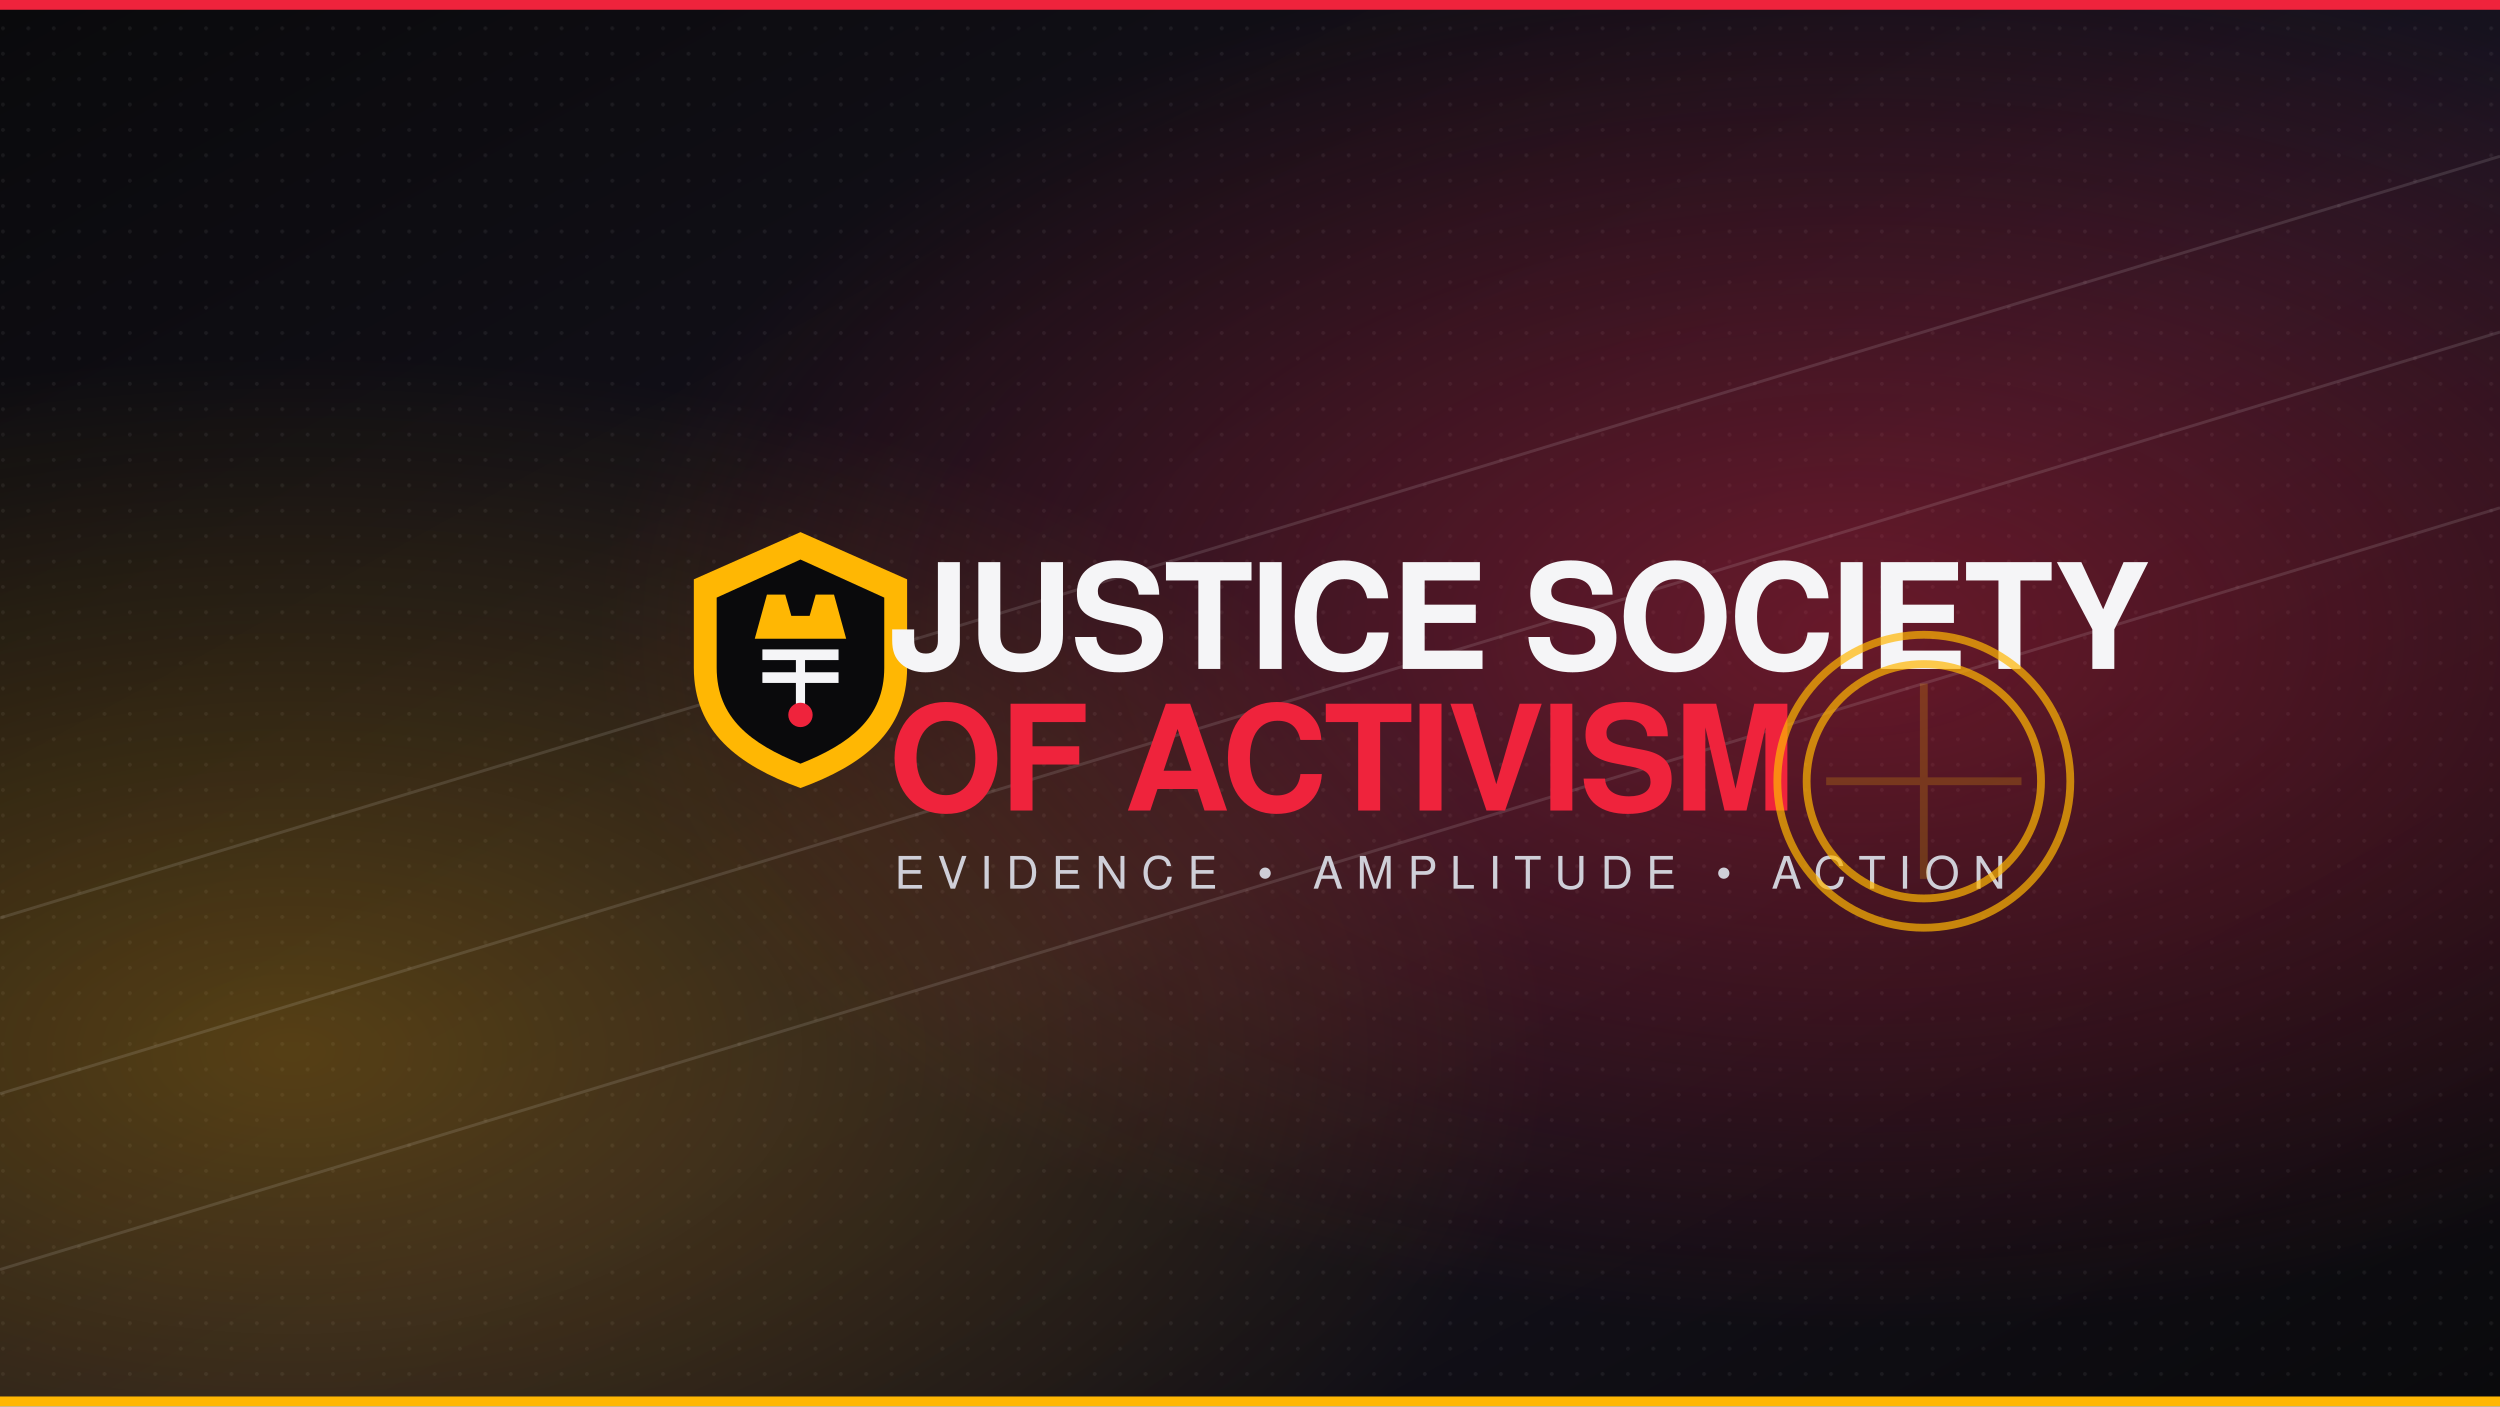
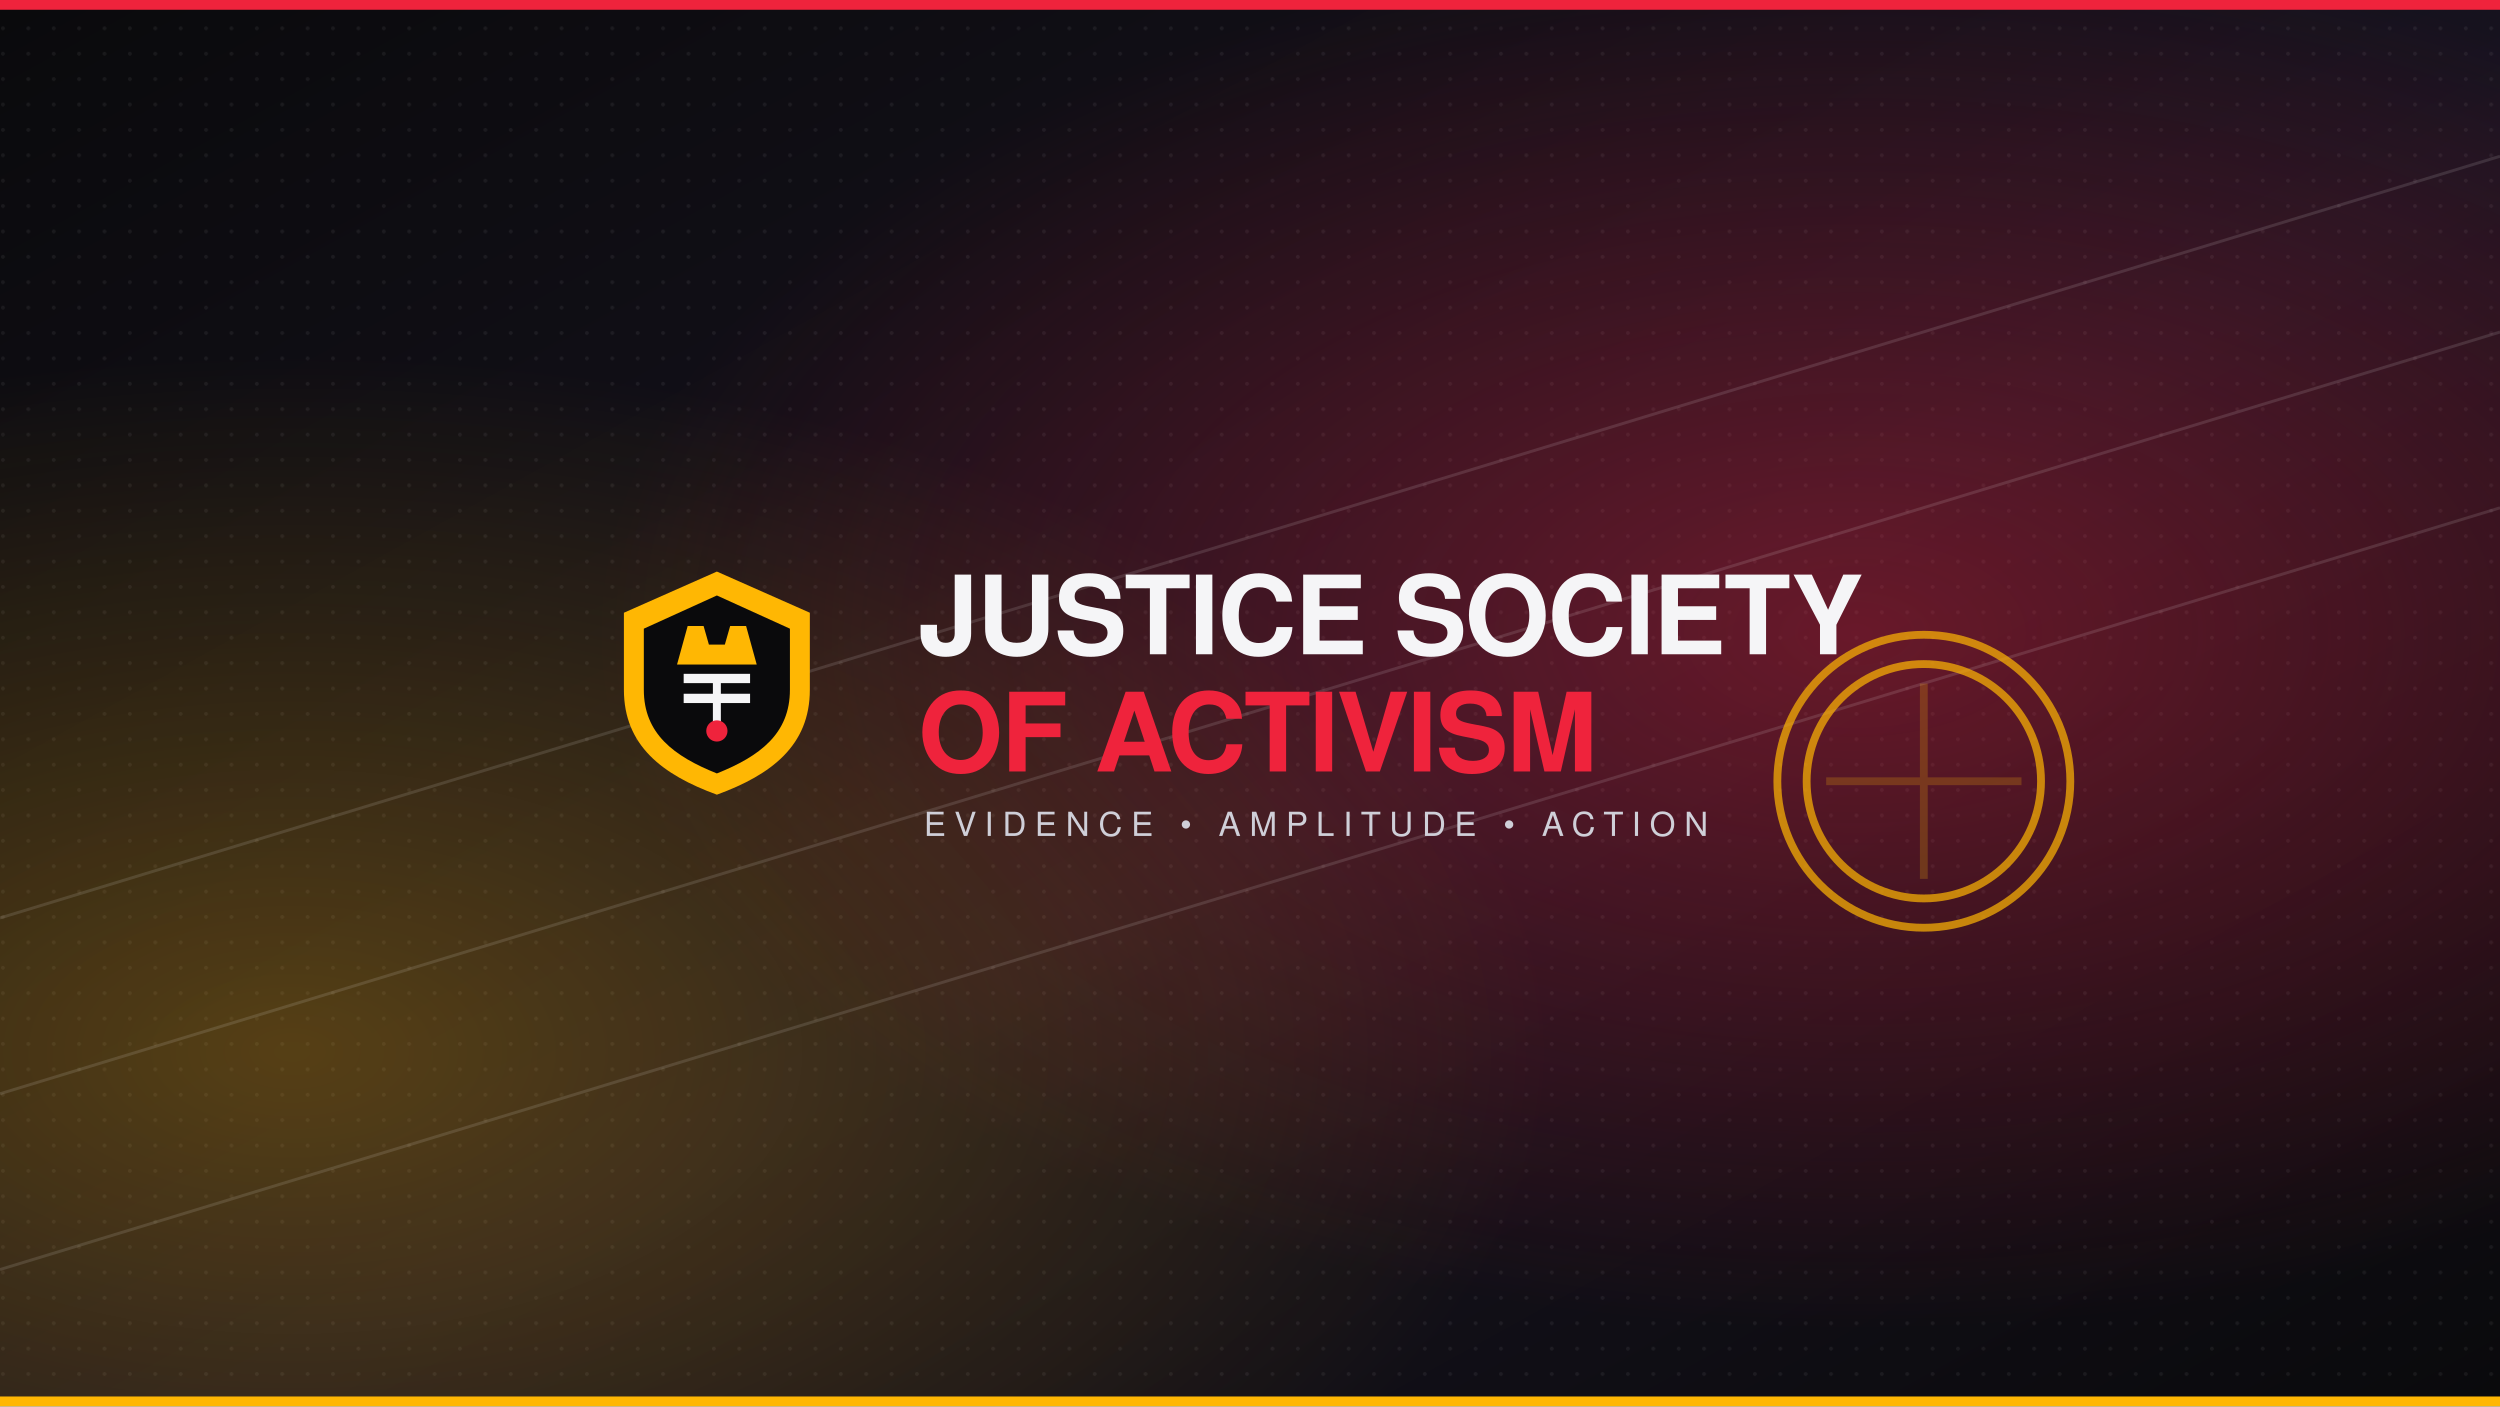
- <svg xmlns="http://www.w3.org/2000/svg" viewBox="0 0 2560 1440" width="2560" height="1440" role="img" aria-label="Justice Society of Activism channel banner">
+ <svg xmlns="http://www.w3.org/2000/svg" viewBox="0 0 2560 1440" width="2560" height="1440" role="img" aria-label="JUSTICE SOCIETY OF ACTIVISM">
  <defs>
    <linearGradient id="bg" x1="0" y1="0" x2="1" y2="1">
      <stop offset="0" stop-color="#0a0a0c" />
      <stop offset=".55" stop-color="#171320" />
      <stop offset="1" stop-color="#0a0a0c" />
    </linearGradient>
    <radialGradient id="glow" cx=".74" cy=".45" r=".5">
      <stop offset="0" stop-color="#ef233c" stop-opacity=".38" />
      <stop offset="1" stop-color="#ef233c" stop-opacity="0" />
    </radialGradient>
    <radialGradient id="glow2" cx=".12" cy=".75" r=".5">
      <stop offset="0" stop-color="#ffb703" stop-opacity=".28" />
      <stop offset="1" stop-color="#ffb703" stop-opacity="0" />
    </radialGradient>
    <pattern id="dots" width="26" height="26" patternUnits="userSpaceOnUse">
      <circle cx="3" cy="3" r="2" fill="#ffffff" opacity=".06" />
    </pattern>
  </defs>
  <rect width="2560" height="1440" fill="url(#bg)" />
  <rect width="2560" height="1440" fill="url(#dots)" />
  <rect width="2560" height="1440" fill="url(#glow)" />
  <rect width="2560" height="1440" fill="url(#glow2)" />
  <g opacity=".12" stroke="#ffffff" stroke-width="3">
    <path d="M0 1120 L2560 340" />
    <path d="M0 1300 L2560 520" />
    <path d="M0 940 L2560 160" />
  </g>
-   <g transform="translate(620 470)">
-     <g transform="scale(.78)">
+   <g transform="translate(560 520)">
+     <g transform="scale(0.68)">
      <path d="M256 96 396 158v116c0 84-58 128-140 158-82-30-140-74-140-158V158z" fill="#ffb703" />
      <path d="M256 132 366 182v92c0 66-45 100-110 126-65-26-110-60-110-126v-92z" fill="#0a0a0c" />
      <path d="M196 236h120l-16-58h-24l-8 28h-24l-8-28h-24z" fill="#ffb703" />
      <path d="M206 250h100v14H206zm0 30h100v14H206z" fill="#f5f5f7" />
      <path d="M256 262v66" stroke="#f5f5f7" stroke-width="12" stroke-linecap="round" />
      <circle cx="256" cy="336" r="16" fill="#ef233c" />
    </g>
-     <g font-family="Archivo, Helvetica, Arial, sans-serif" font-weight="900" letter-spacing="-3">
-       <text x="290" y="215" fill="#f5f5f7" font-size="150">JUSTICE SOCIETY</text>
-       <text x="290" y="360" fill="#ef233c" font-size="150">OF ACTIVISM</text>
+     <g font-family="Archivo, Helvetica, Arial, sans-serif" font-weight="900" letter-spacing="-2">
+       <text x="380" y="150" fill="#f5f5f7" font-size="112">JUSTICE SOCIETY</text>
+       <text x="380" y="270" fill="#ef233c" font-size="112">OF ACTIVISM</text>
    </g>
-     <text x="296" y="440" fill="#cfcfd8" font-family="Helvetica, Arial, sans-serif" font-size="46" letter-spacing="14">EVIDENCE • AMPLITUDE • ACTION</text>
+     <text x="386" y="336" fill="#cfcfd8" font-family="Helvetica, Arial, sans-serif" font-size="34" letter-spacing="9">EVIDENCE • AMPLITUDE • ACTION</text>
  </g>
  <g transform="translate(1810 640)" fill="none" stroke="#ffb703" stroke-width="8" opacity=".7">
    <circle cx="160" cy="160" r="150" />
    <circle cx="160" cy="160" r="120" />
    <path d="M160 60v200M60 160h200" opacity=".3" />
  </g>
  <rect x="0" y="0" width="2560" height="10" fill="#ef233c" />
  <rect x="0" y="1430" width="2560" height="10" fill="#ffb703" />
</svg>
